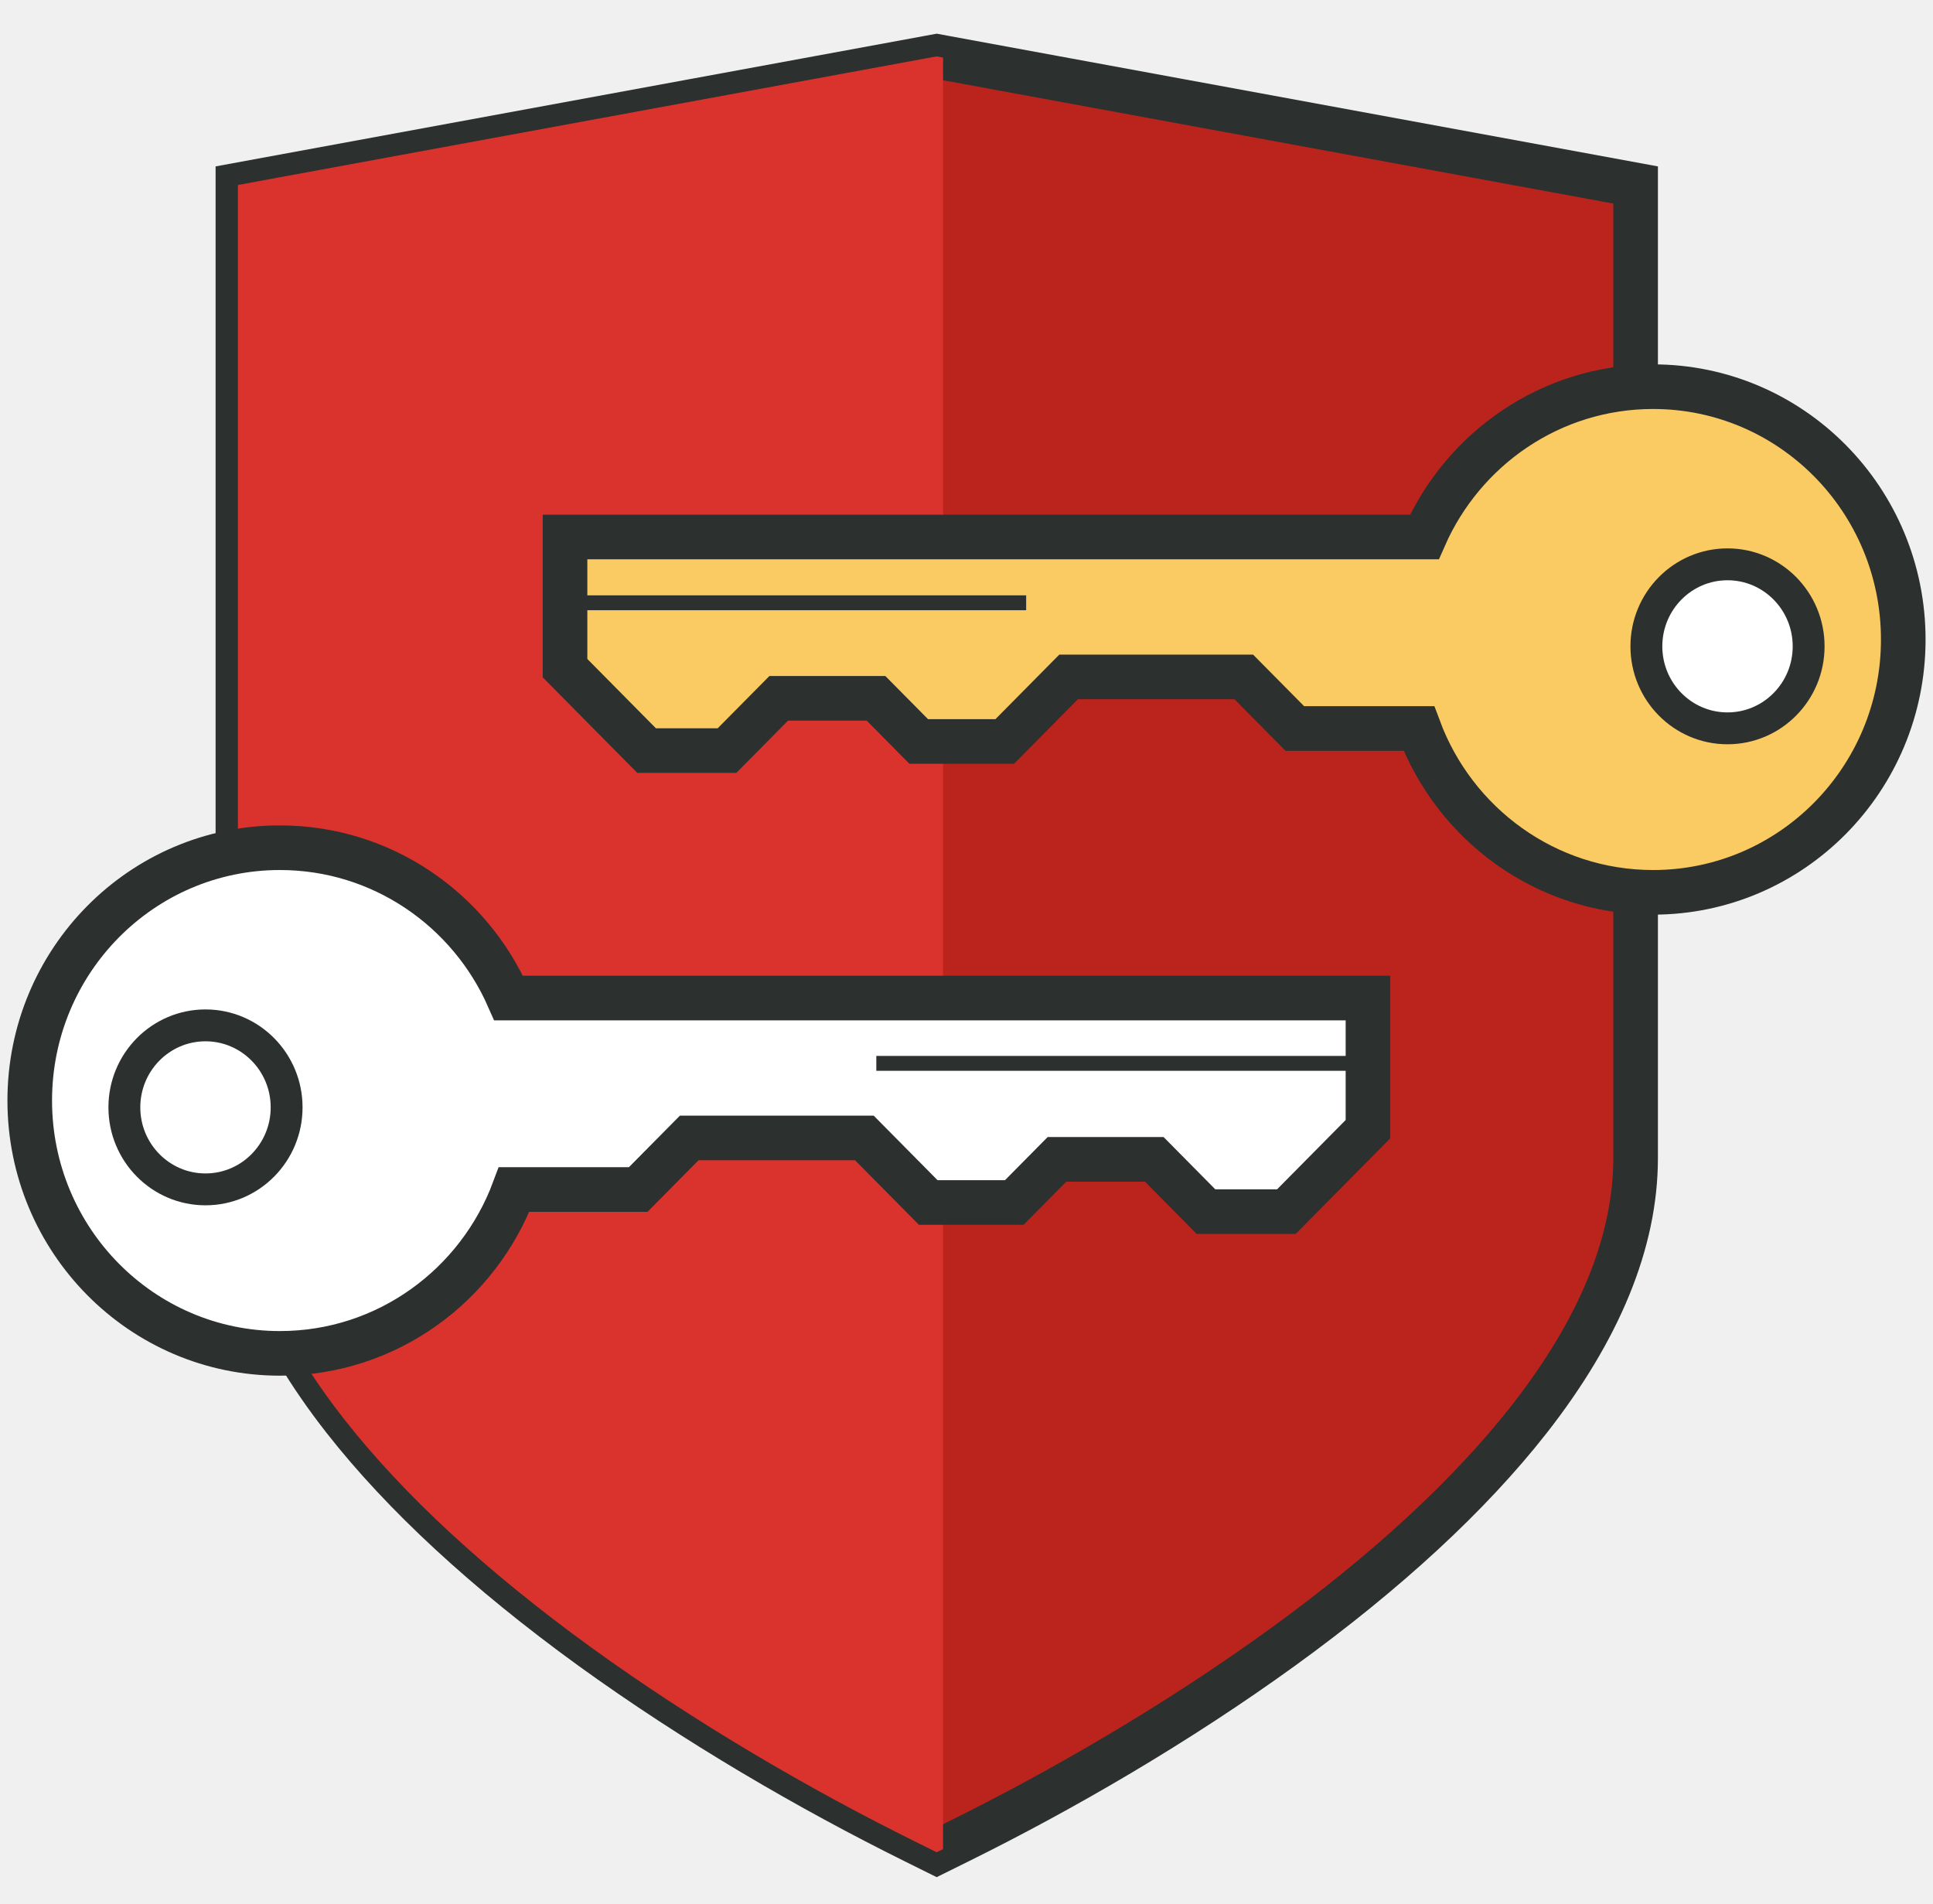
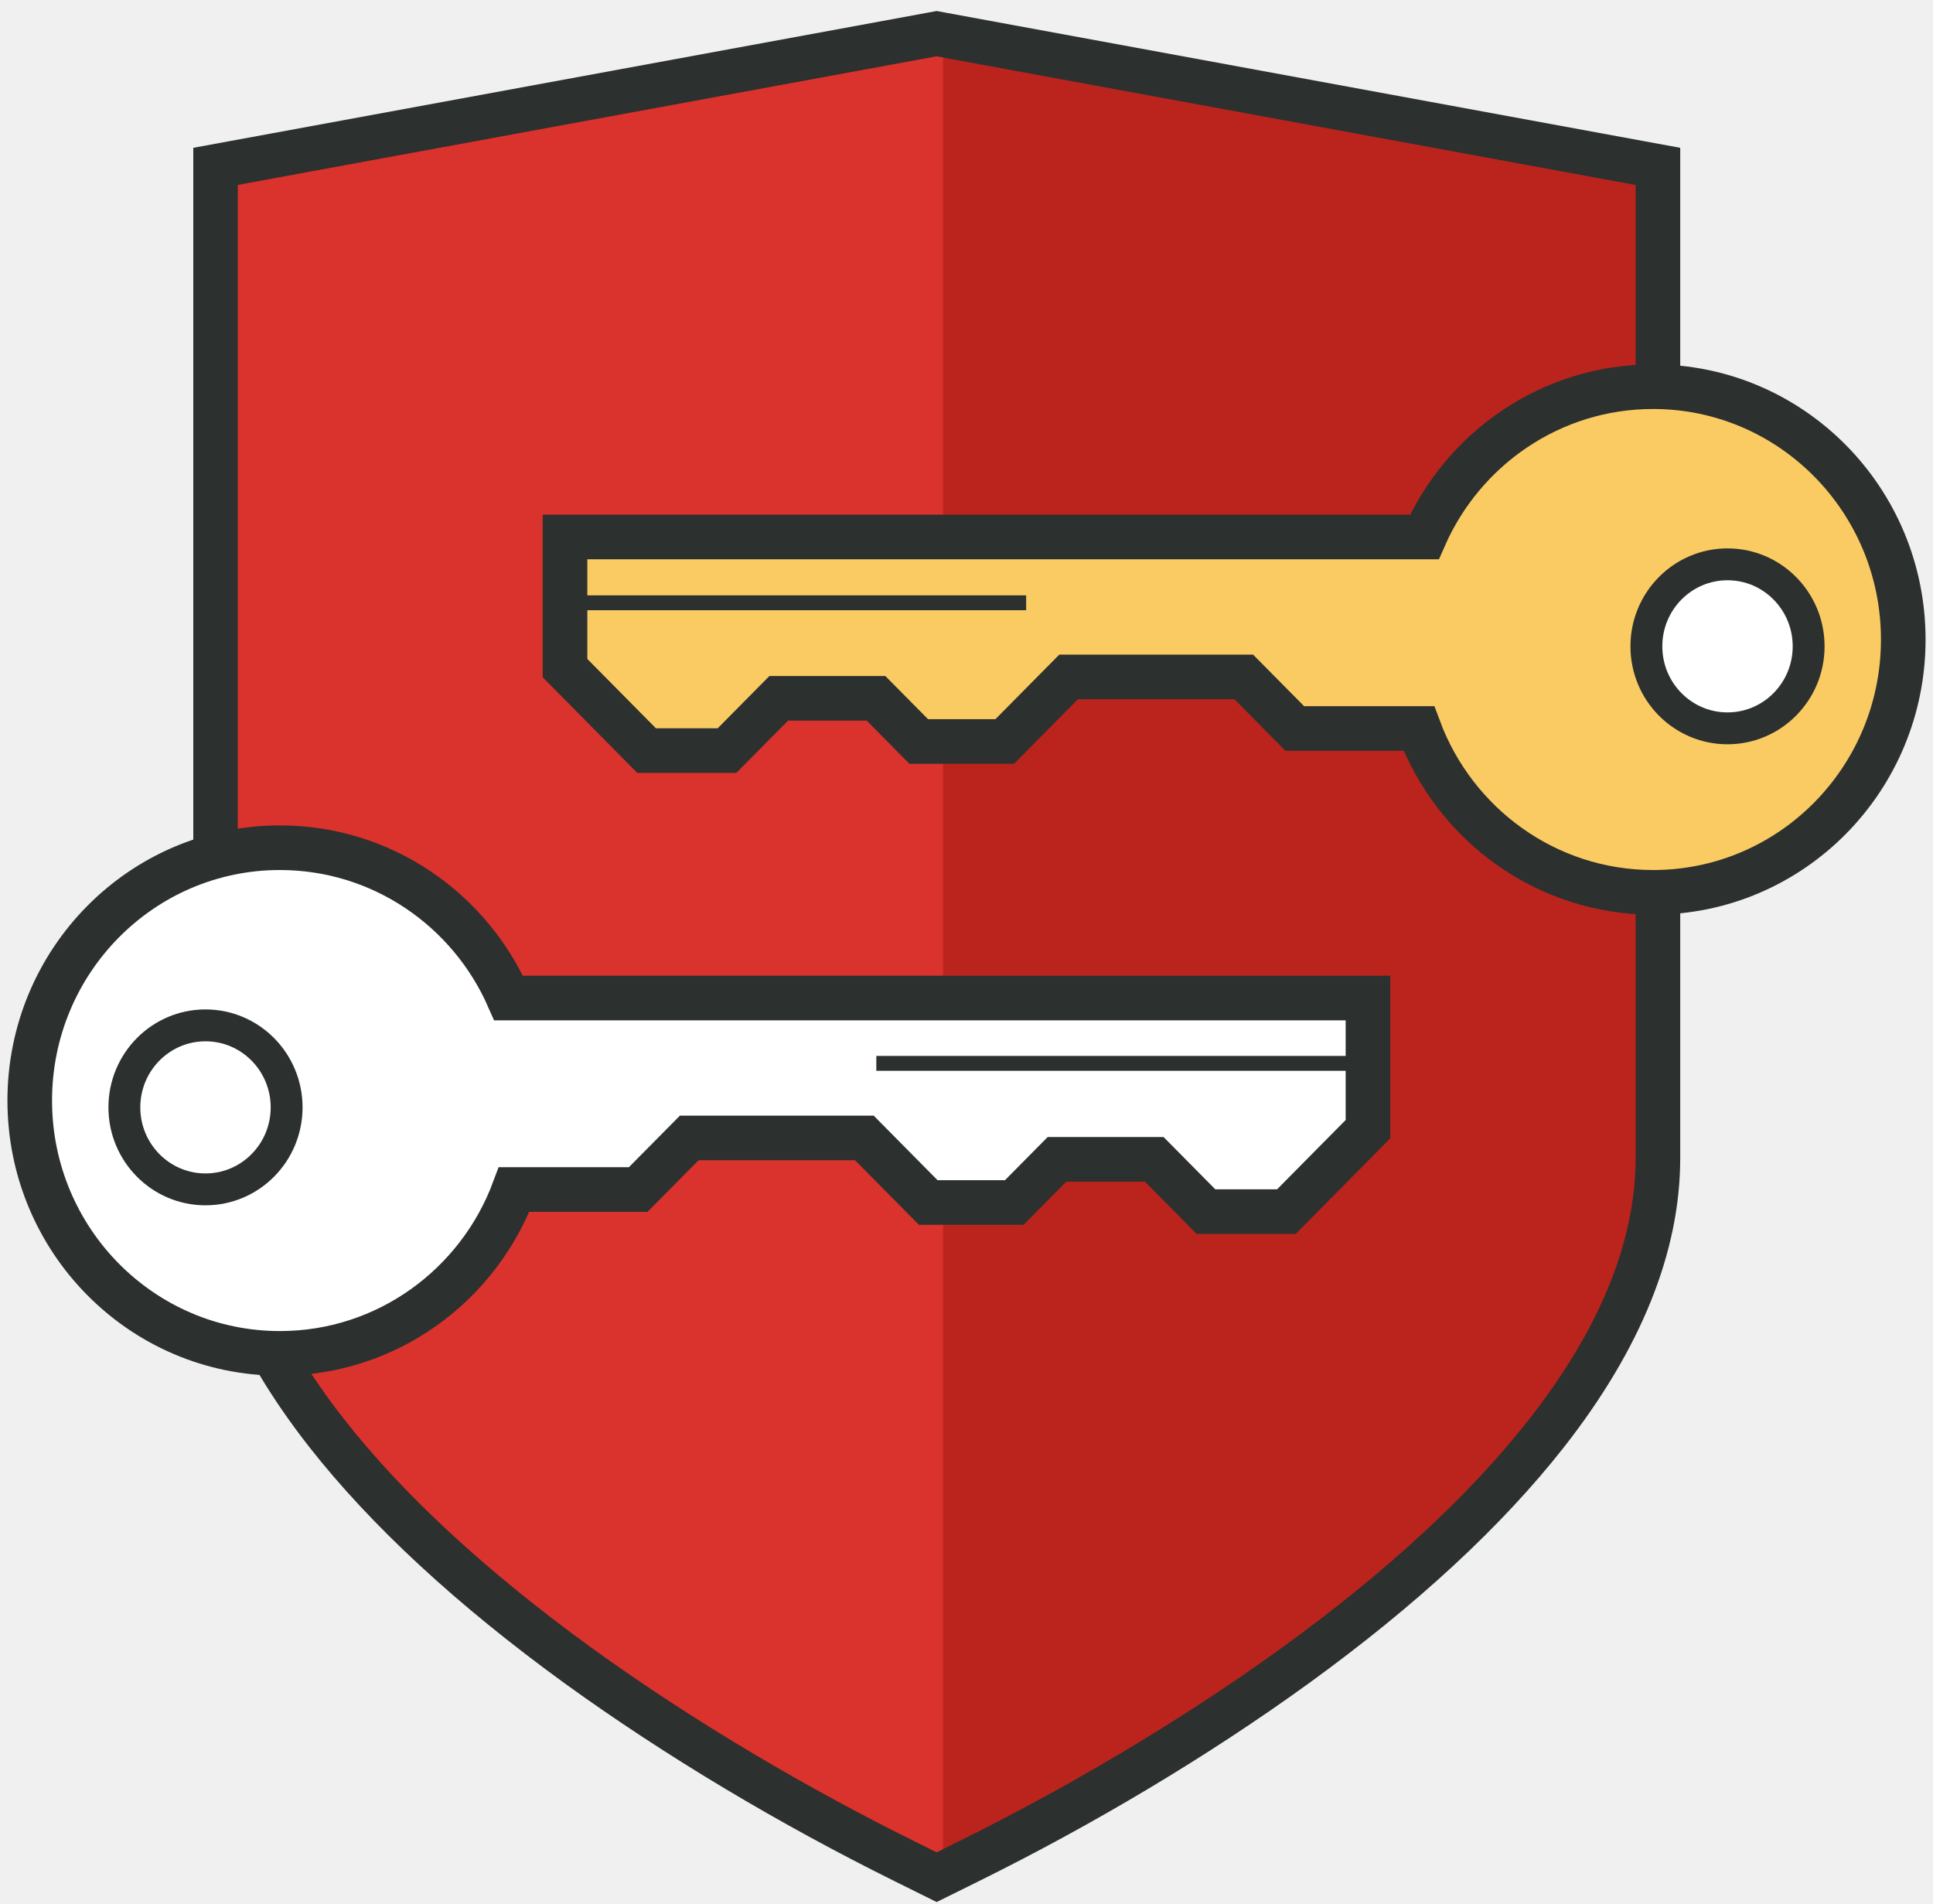
<svg xmlns="http://www.w3.org/2000/svg" xmlns:xlink="http://www.w3.org/1999/xlink" width="130px" height="128px" viewBox="0 0 130 128" version="1.1">
  <defs>
-     <path id="path-1" d="M46.383,0.903 L46.383,0.903 L46.996,0.79 L47.608,0.903 L91.225,8.927 L94,9.438 L94,12.26 L94,74.862 C94,80.521 91.549,86.412 86.844,92.426 C82.847,97.526 77.27,102.674 70.257,107.759 C63.133,112.914 55.44,117.366 48.497,120.801 L46.994,121.545 L45.492,120.8 C38.535,117.352 30.861,112.91 23.735,107.756 C16.718,102.663 11.138,97.517 7.144,92.424 C2.449,86.425 0,80.525 0,74.862 L0,12.26 L0,9.438 L2.775,8.927 L46.383,0.903 Z" />
+     <path id="path-1" d="M46.996,0.667 L46.996,0.667 L3.387,8.691 L0.613,9.202 L0.613,12.024 L0.613,74.626 C0.613,80.288 3.061,86.189 7.757,92.188 C11.751,97.28 17.331,102.427 24.348,107.52 C31.474,112.674 39.148,117.116 46.105,120.564 L47.607,121.309 L49.11,120.565 C56.053,117.13 63.745,112.678 70.87,107.523 C77.883,102.438 83.46,97.29 87.456,92.19 C92.162,86.176 94.613,80.285 94.613,74.626 L94.613,12.024 L94.613,9.202 L91.838,8.691 L48.221,0.667 L47.608,0.554 L46.996,0.667 L46.996,0.667 Z" />
  </defs>
  <g id="Page-1" stroke="none" stroke-width="1" fill="none" fill-rule="evenodd">
-     <g id="VirgilSecurity---developers" transform="translate(-890, -194)">
-       <g id="V-Pass-+-V-Pass-Copy" transform="translate(339, 197)">
-         <g id="V-Pass-Copy" transform="translate(463, 0)">
-           <g id="virgil-pass" transform="translate(81, 0)">
-             <g id="Shape-+-Group-+-C#-Copy-+-Untitled-1" transform="translate(9, 0)">
-               <g id="Shape-+-Group-+-C#-Copy" transform="translate(14, 0)">
-                 <g id="Shape-+-Group">
-                   <mask id="mask-2" fill="white">
-                     <use xlink:href="#path-1" />
-                   </mask>
-                   <use id="Mask" stroke="#2C302E" stroke-width="3" fill="#BB241D" xlink:href="#path-1" />
-                   <g id="Shape-+-Rectangle-215" mask="url(#mask-2)" fill="#DA322C">
-                     <g transform="translate(-46.61261, -51.76389)" id="Rectangle-215">
-                       <rect x="0.036" y="0.083" width="94" height="185.542" />
-                     </g>
-                   </g>
-                 </g>
-               </g>
-               <g id="private-key-copy" transform="translate(81, 40) scale(-1, 1) translate(-81, -40) translate(36, 23)" stroke="#2C302E">
-                 <path d="M32.206,10.108 L90,10.108 L90,18.925 L84.514,24.469 L79.106,24.469 L75.629,20.955 L69.084,20.955 L66.214,23.855 L60.427,23.855 L56.132,19.515 L44.353,19.515 L40.921,22.983 L32.574,22.983 C30.179,29.42 24.03,34 16.823,34 C7.532,34 0,26.389 0,17 C0,7.611 7.532,0 16.823,0 C23.686,0 29.589,4.153 32.206,10.108 Z" id="Oval-248" stroke-width="3" fill="#FACB63" />
-                 <ellipse id="Oval" stroke-width="2.143" fill="#FFFFFF" cx="11.82" cy="17.459" rx="5.456" ry="5.514" />
-                 <path d="M88.393,14.531 L59.488,14.531" id="Line" stroke-linecap="square" />
-               </g>
-               <g id="private-key-copy-2" transform="translate(0, 54)" stroke="#2C302E">
-                 <path d="M32.206,10.108 L90,10.108 L90,18.925 L84.514,24.469 L79.106,24.469 L75.629,20.955 L69.084,20.955 L66.214,23.855 L60.427,23.855 L56.132,19.515 L44.353,19.515 L40.921,22.983 L32.574,22.983 C30.179,29.42 24.03,34 16.823,34 C7.532,34 0,26.389 0,17 C0,7.611 7.532,0 16.823,0 C23.686,0 29.589,4.153 32.206,10.108 Z" id="Oval-248" stroke-width="3" fill="#FFFFFF" />
-                 <ellipse id="Oval" stroke-width="2.143" fill="#FFFFFF" cx="11.82" cy="17.459" rx="5.456" ry="5.514" />
-                 <path d="M88.393,14.5 L57.435,14.5" id="Line" stroke-linecap="square" />
-               </g>
+     <g id="VirgilSecurity---Developers-2" transform="translate(-890, -535)">
+       <g id="Shape-+-Group-+-C#-Copy-+-Untitled-1" transform="translate(892, 535)">
+         <g id="Shape-+-Group-+-C#-Copy" transform="translate(11, 0)">
+           <g id="Shape-+-Group">
+             <path d="M48.84,0.953 L48.84,0.953 L49.453,0.84 L49.996,0.74 L50.539,0.84 L51.151,0.953 L94.768,8.977 L97.543,9.487 L100,9.939 L100,12.438 L100,15.26 L100,77.862 C100,84.213 97.335,90.72 92.205,97.276 C88.03,102.605 82.258,107.938 75.016,113.189 C68.201,118.12 60.504,122.692 52.828,126.49 L51.325,127.234 L49.993,127.892 L48.662,127.233 L47.16,126.488 C39.467,122.675 31.791,118.115 24.973,113.184 C17.726,107.924 11.954,102.592 7.782,97.273 C2.664,90.735 0,84.218 0,77.862 L0,15.26 L0,12.438 L0,9.939 L2.457,9.487 L5.232,8.977 L48.84,0.953 Z" id="Shape" fill="#2C302E" />
+             <g id="Shape-+-Rectangle-215" transform="translate(2.387387, 3.236111)">
+               <mask id="mask-2" fill="white">
+                 <use xlink:href="#path-1" />
+               </mask>
+               <use id="Mask" fill="#BB241D" xlink:href="#path-1" />
+               <rect id="Rectangle-215" fill="#DA322C" mask="url(#mask-2)" x="-45.964" y="-51.917" width="94" height="185.542" />
            </g>
          </g>
+         </g>
+         <g id="private-key-copy" transform="translate(81, 43) scale(-1, 1) translate(-81, -43) translate(36, 26)" stroke="#2C302E">
+           <path d="M32.206,10.108 L90,10.108 L90,18.925 L84.514,24.469 L79.106,24.469 L75.629,20.955 L69.084,20.955 L66.214,23.855 L60.427,23.855 L56.132,19.515 L44.353,19.515 L40.921,22.983 L32.574,22.983 C30.179,29.42 24.03,34 16.823,34 C7.532,34 0,26.389 0,17 C0,7.611 7.532,0 16.823,0 C23.686,0 29.589,4.153 32.206,10.108 Z" id="Oval-248" stroke-width="3" fill="#FACB63" />
+           <ellipse id="Oval" stroke-width="2.143" fill="#FFFFFF" cx="11.82" cy="17.459" rx="5.456" ry="5.514" />
+           <path d="M88.393,14.531 L59.488,14.531" id="Line" stroke-linecap="square" />
+         </g>
+         <g id="private-key-copy-2" transform="translate(0, 57)" stroke="#2C302E">
+           <path d="M32.206,10.108 L90,10.108 L90,18.925 L84.514,24.469 L79.106,24.469 L75.629,20.955 L69.084,20.955 L66.214,23.855 L60.427,23.855 L56.132,19.515 L44.353,19.515 L40.921,22.983 L32.574,22.983 C30.179,29.42 24.03,34 16.823,34 C7.532,34 0,26.389 0,17 C0,7.611 7.532,0 16.823,0 C23.686,0 29.589,4.153 32.206,10.108 Z" id="Oval-248" stroke-width="3" fill="#FFFFFF" />
+           <ellipse id="Oval" stroke-width="2.143" fill="#FFFFFF" cx="11.82" cy="17.459" rx="5.456" ry="5.514" />
+           <path d="M88.393,14.5 L57.435,14.5" id="Line" stroke-linecap="square" />
        </g>
      </g>
    </g>
  </g>
</svg>
